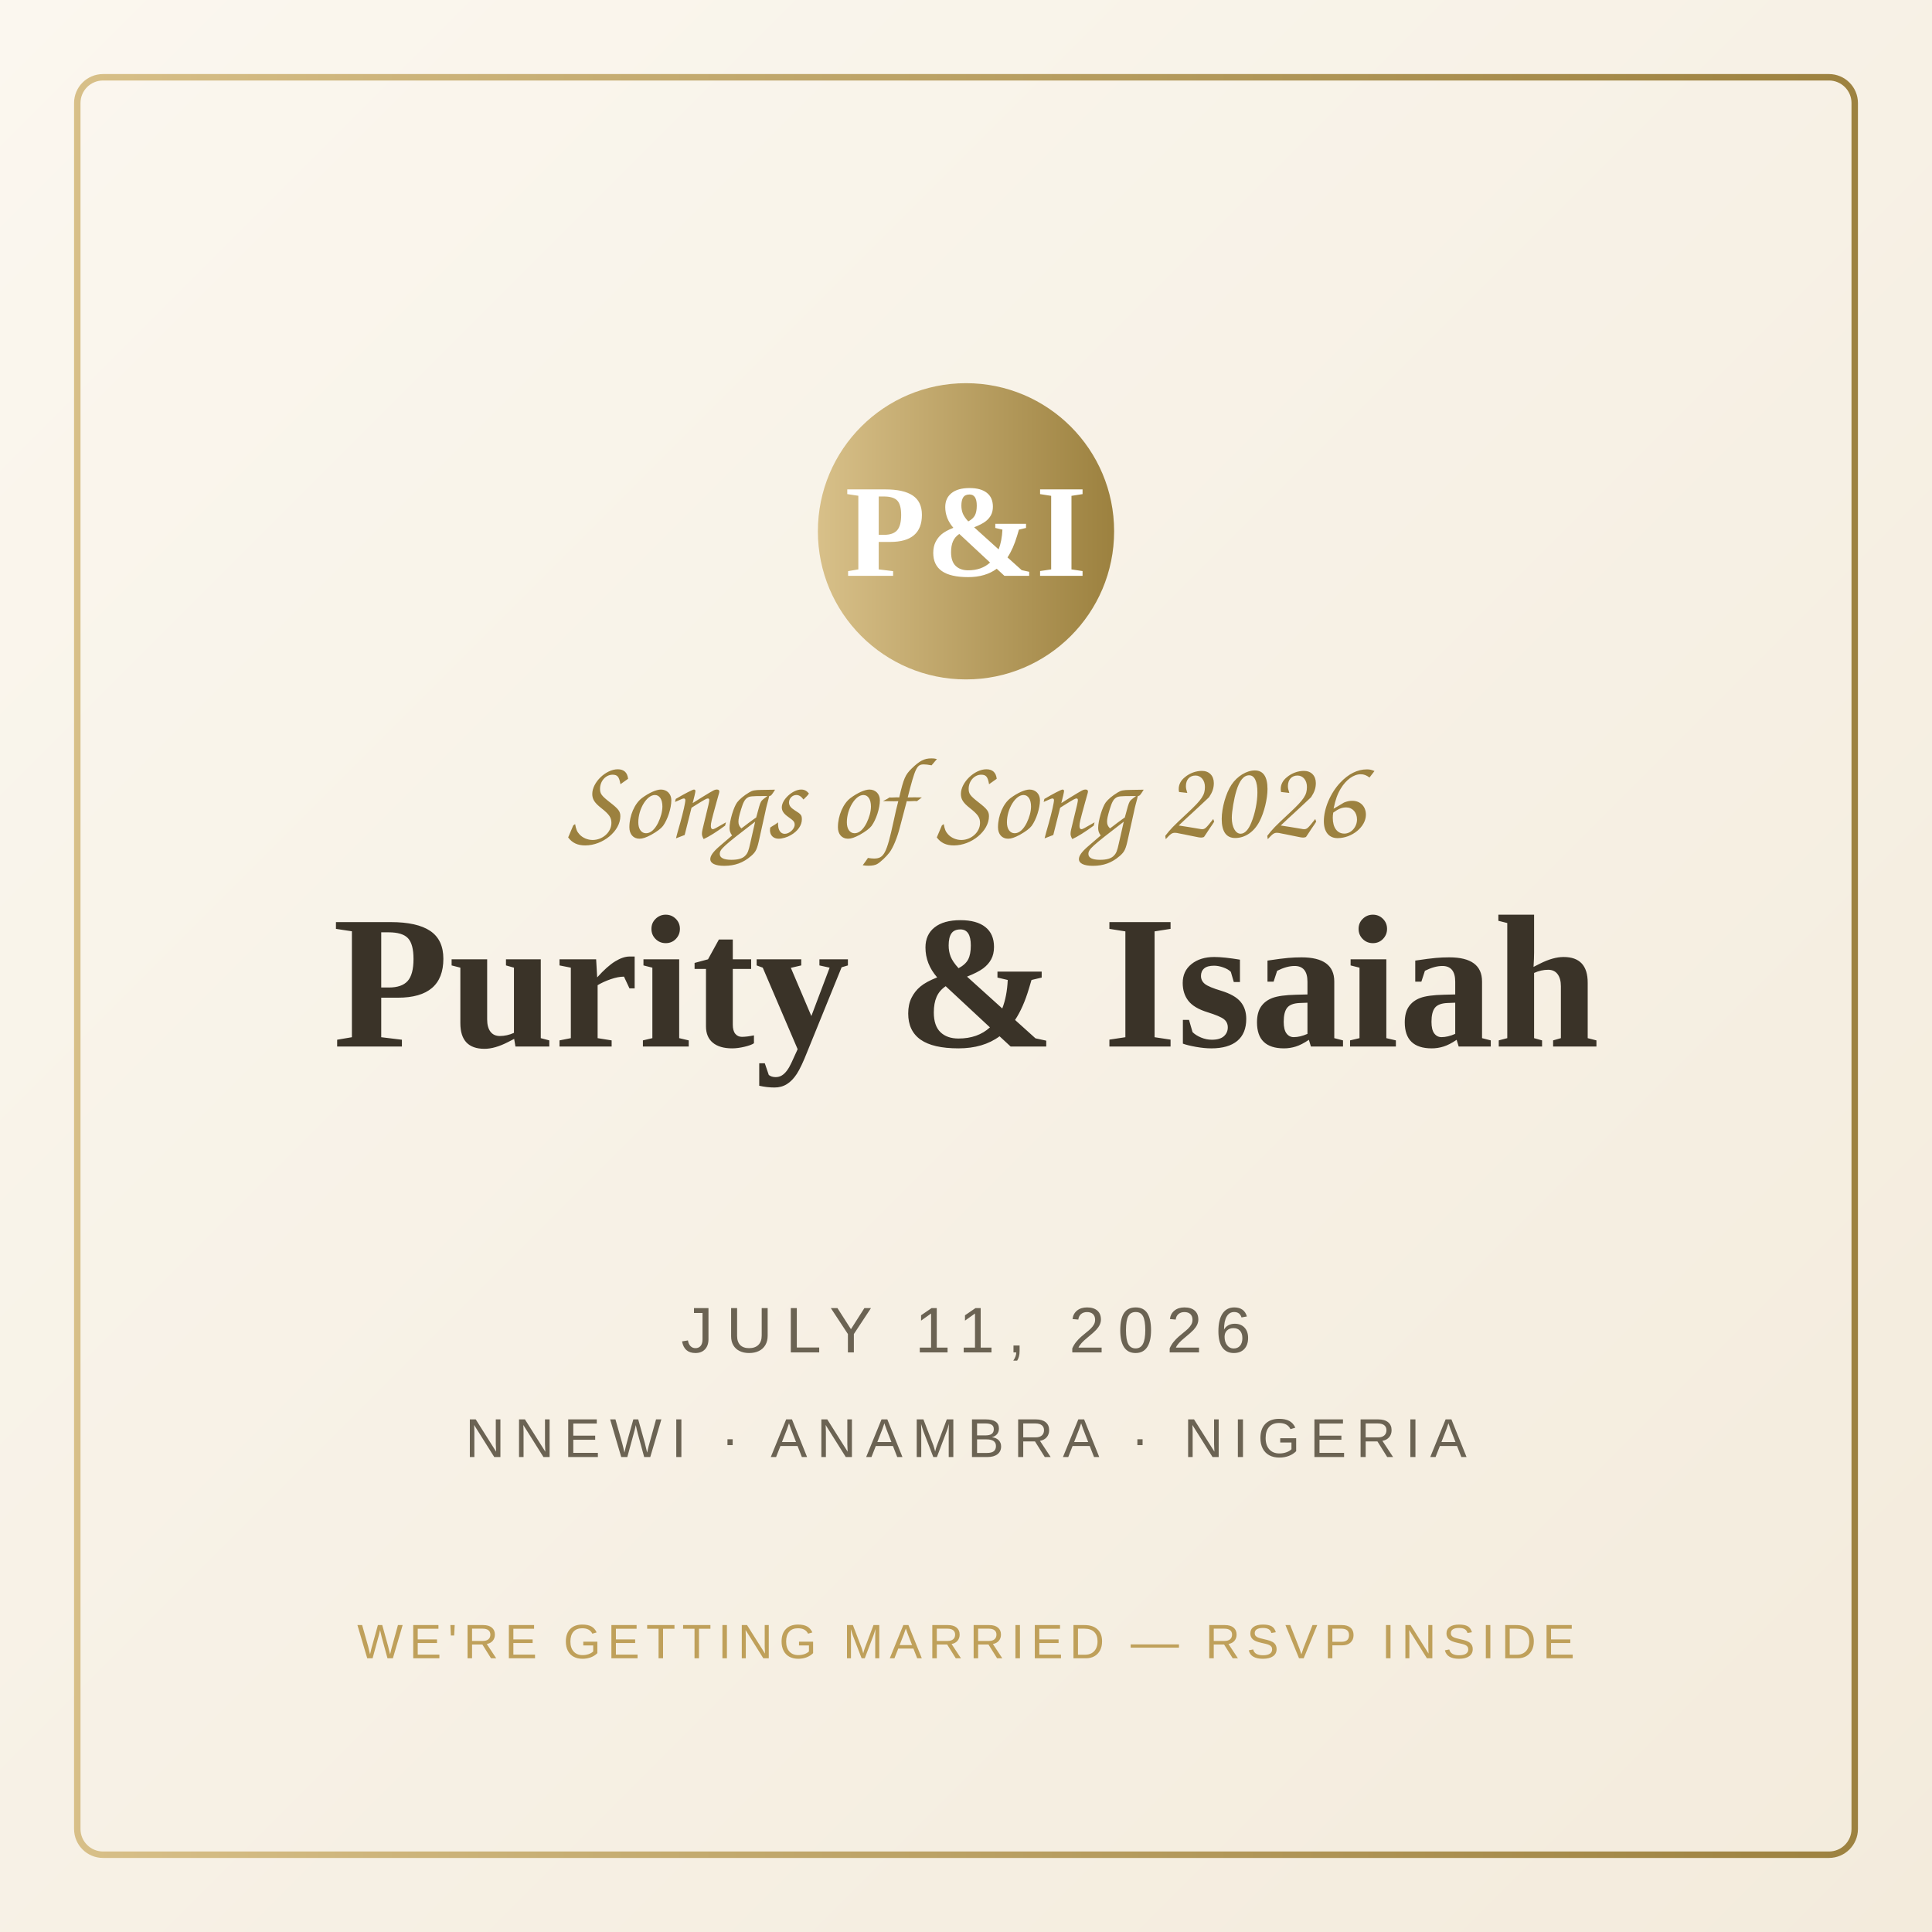
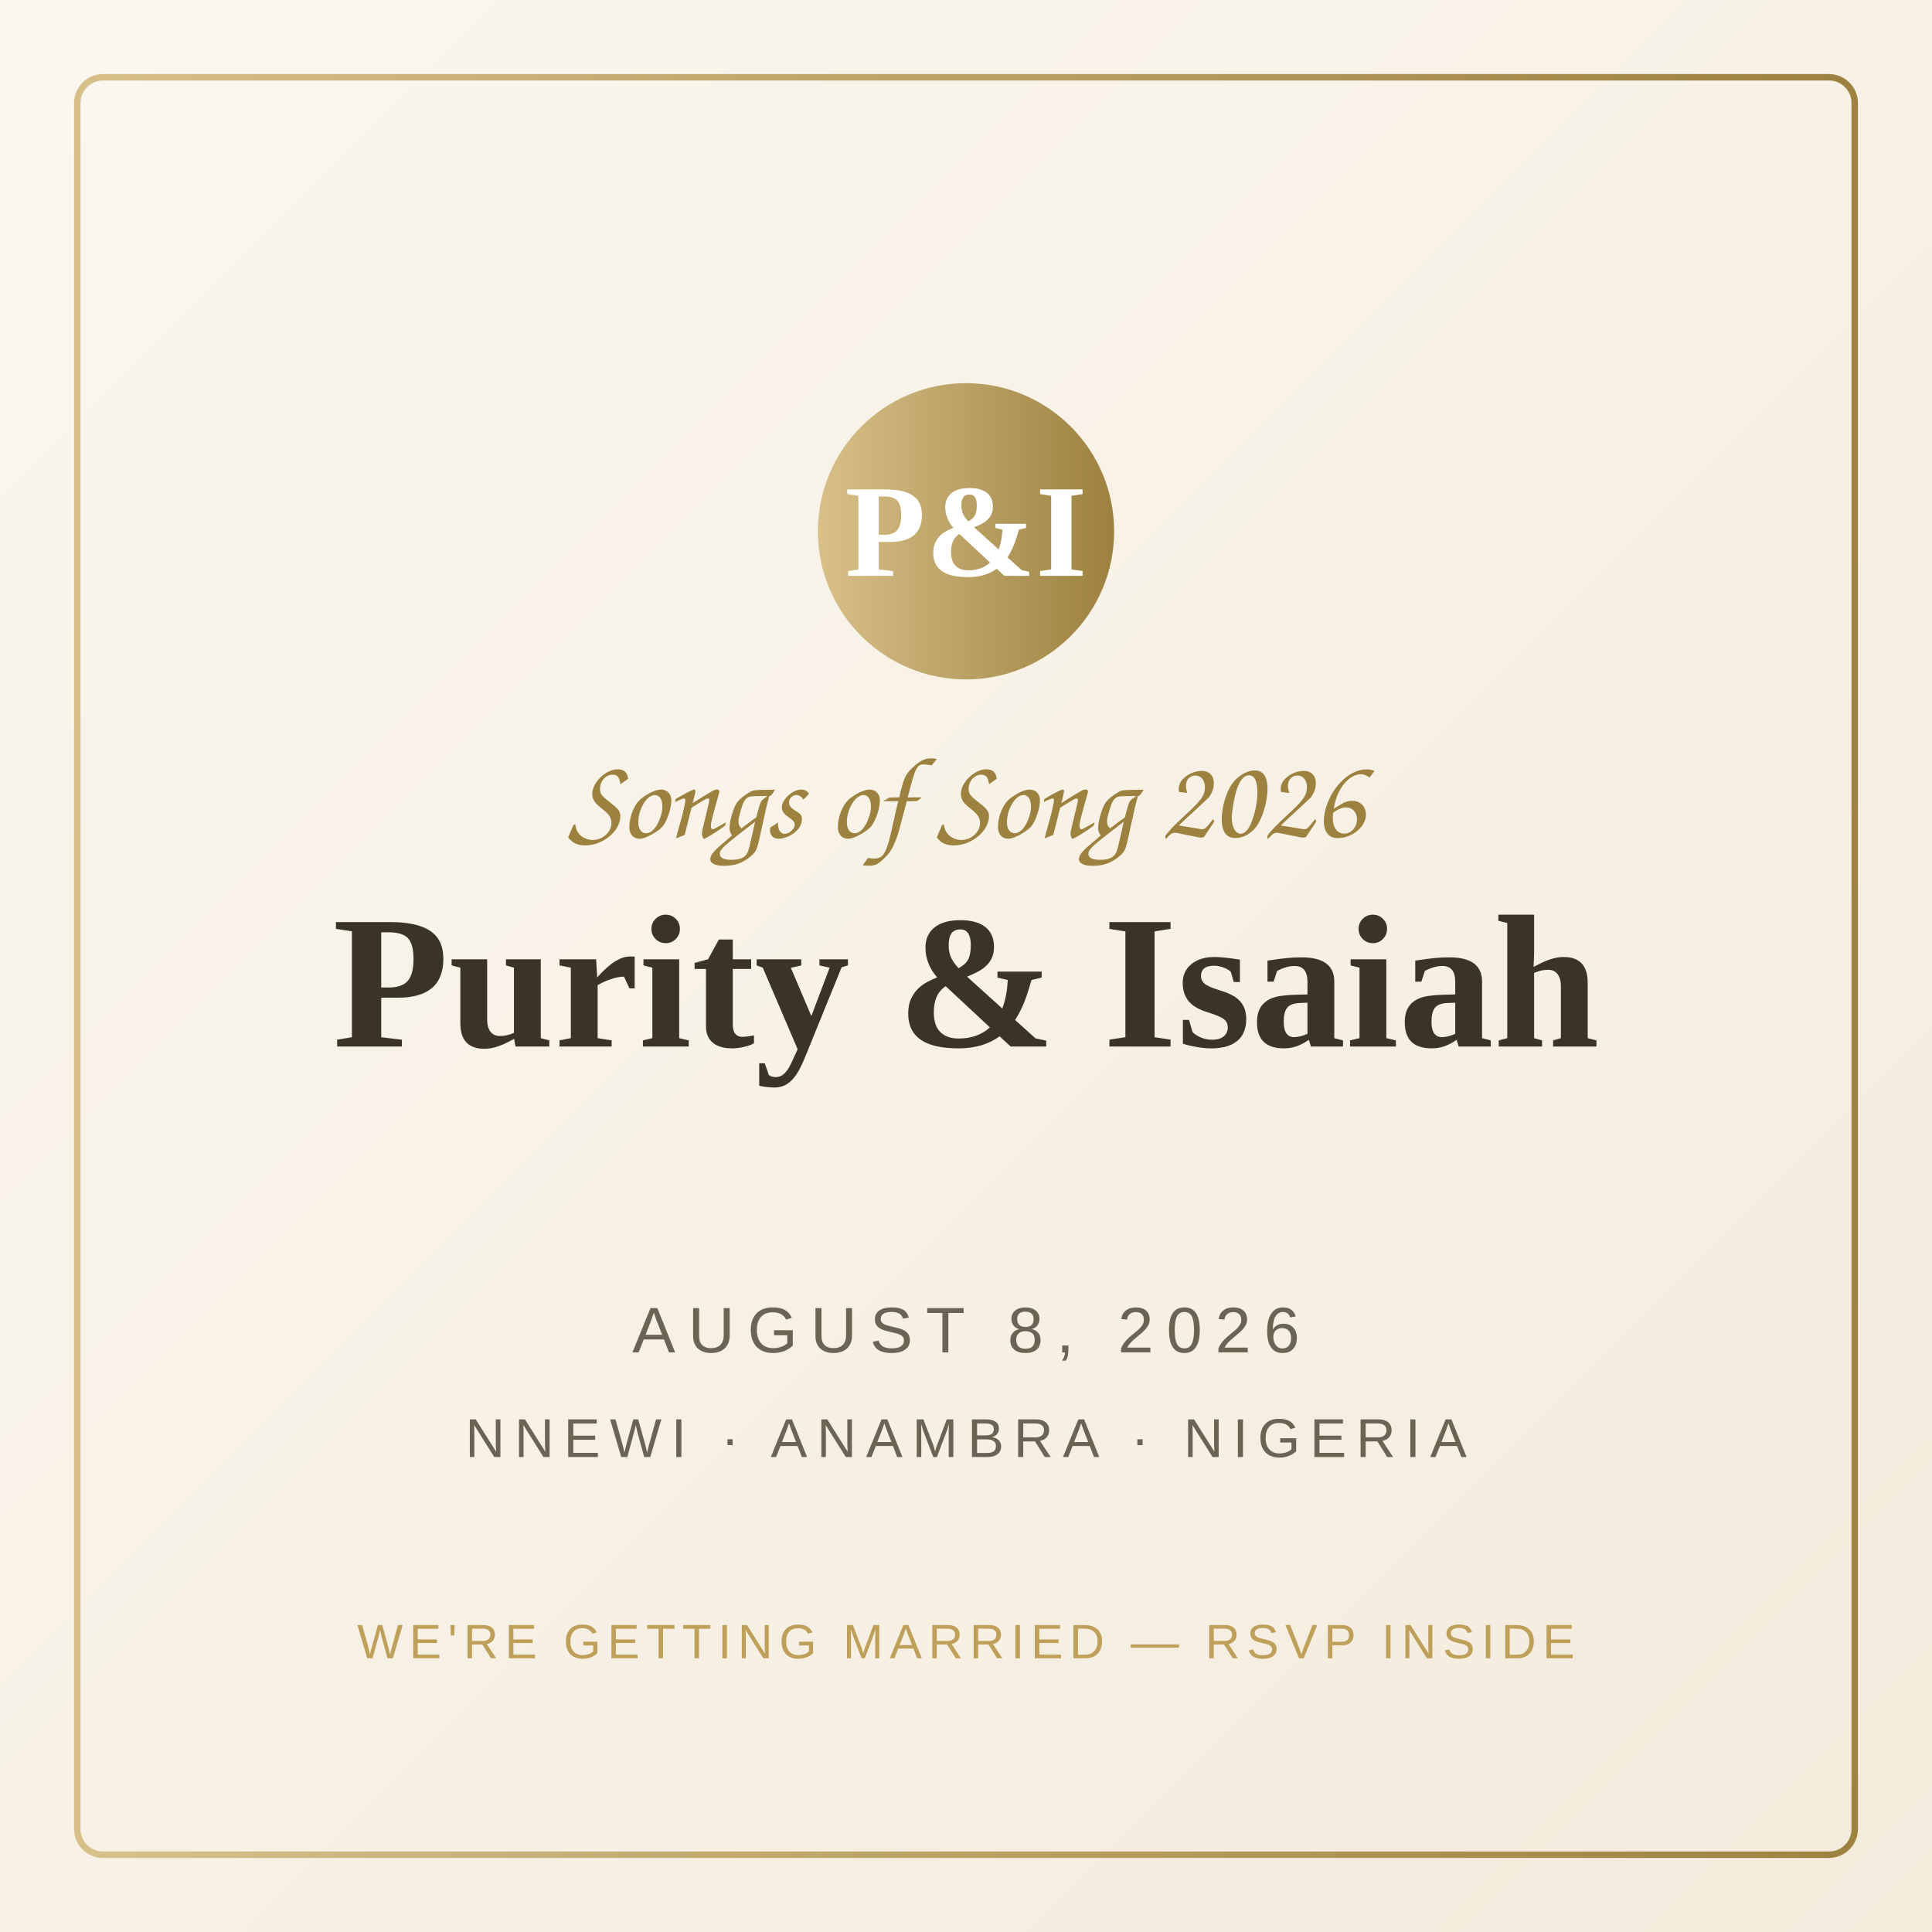
<svg xmlns="http://www.w3.org/2000/svg" width="1200" height="1200" viewBox="0 0 1200 1200">
  <defs>
    <linearGradient id="bg" x1="0" y1="0" x2="1" y2="1">
      <stop offset="0" stop-color="#fbf7ef" />
      <stop offset="1" stop-color="#f3ebdc" />
    </linearGradient>
    <linearGradient id="gold" x1="0" y1="0" x2="1" y2="0">
      <stop offset="0" stop-color="#d8c089" />
      <stop offset="1" stop-color="#9c813f" />
    </linearGradient>
  </defs>
  <rect width="1200" height="1200" fill="url(#bg)" />
  <rect x="48" y="48" width="1104" height="1104" fill="none" stroke="url(#gold)" stroke-width="4" rx="16" />
  <circle cx="600" cy="330" r="92" fill="url(#gold)" />
  <text x="600" y="330" font-family="Georgia, 'Times New Roman', serif" font-size="82" font-weight="700" fill="#ffffff" text-anchor="middle" dominant-baseline="central">P&amp;I</text>
  <text x="600" y="520" font-family="'Snell Roundhand','Brush Script MT',cursive" font-size="72" fill="#9c813f" text-anchor="middle">Songs of Song 2026</text>
  <text x="600" y="650" font-family="Georgia, 'Times New Roman', serif" font-size="118" font-weight="700" fill="#3a3328" text-anchor="middle">Purity &amp; Isaiah</text>
  <line x1="380" y1="730" x2="820" y2="730" stroke="url(#gold)" stroke-width="3" />
-   <text x="600" y="840" font-family="'Trebuchet MS', Arial, sans-serif" font-size="40" letter-spacing="8" fill="#6b6353" text-anchor="middle">JULY 11, 2026</text>
+   <text x="600" y="840" font-family="'Trebuchet MS', Arial, sans-serif" font-size="40" letter-spacing="8" fill="#6b6353" text-anchor="middle">AUGUST 8, 2026</text>
  <text x="600" y="905" font-family="'Trebuchet MS', Arial, sans-serif" font-size="34" letter-spacing="6" fill="#6b6353" text-anchor="middle">NNEWI · ANAMBRA · NIGERIA</text>
  <text x="600" y="1030" font-family="'Trebuchet MS', Arial, sans-serif" font-size="30" letter-spacing="4" fill="#bfa05a" text-anchor="middle">WE'RE GETTING MARRIED — RSVP INSIDE</text>
</svg>
